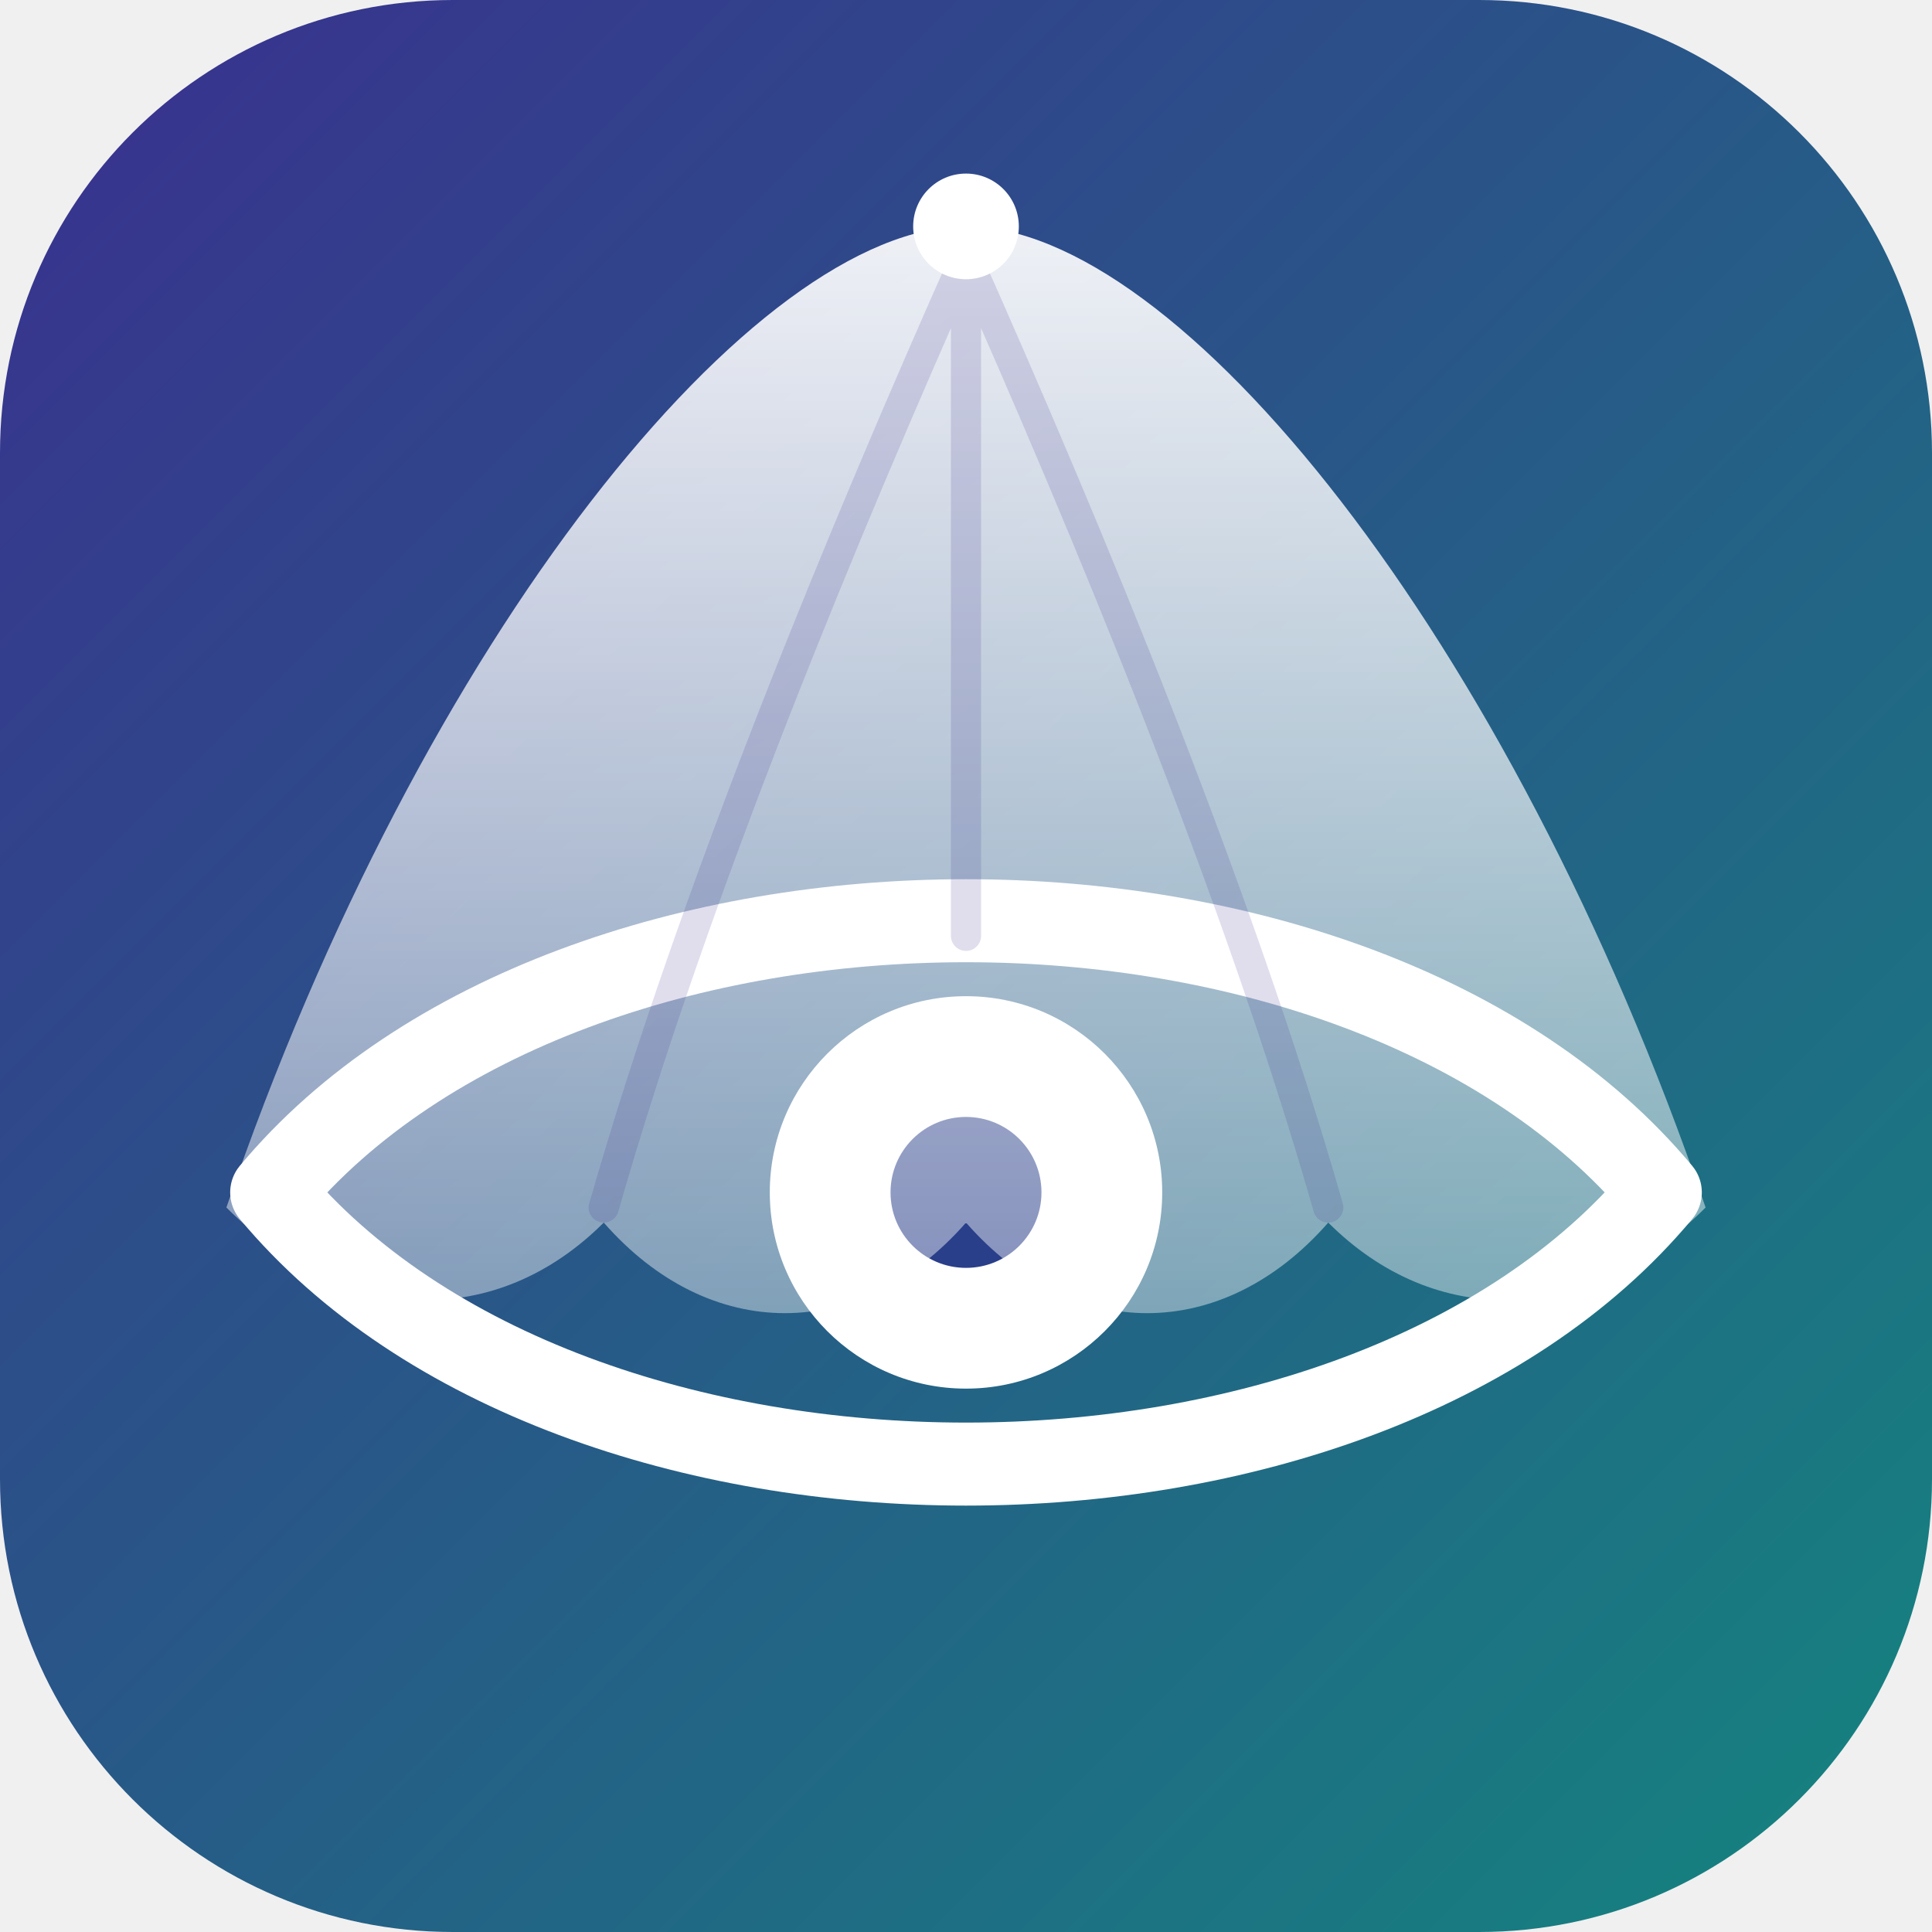
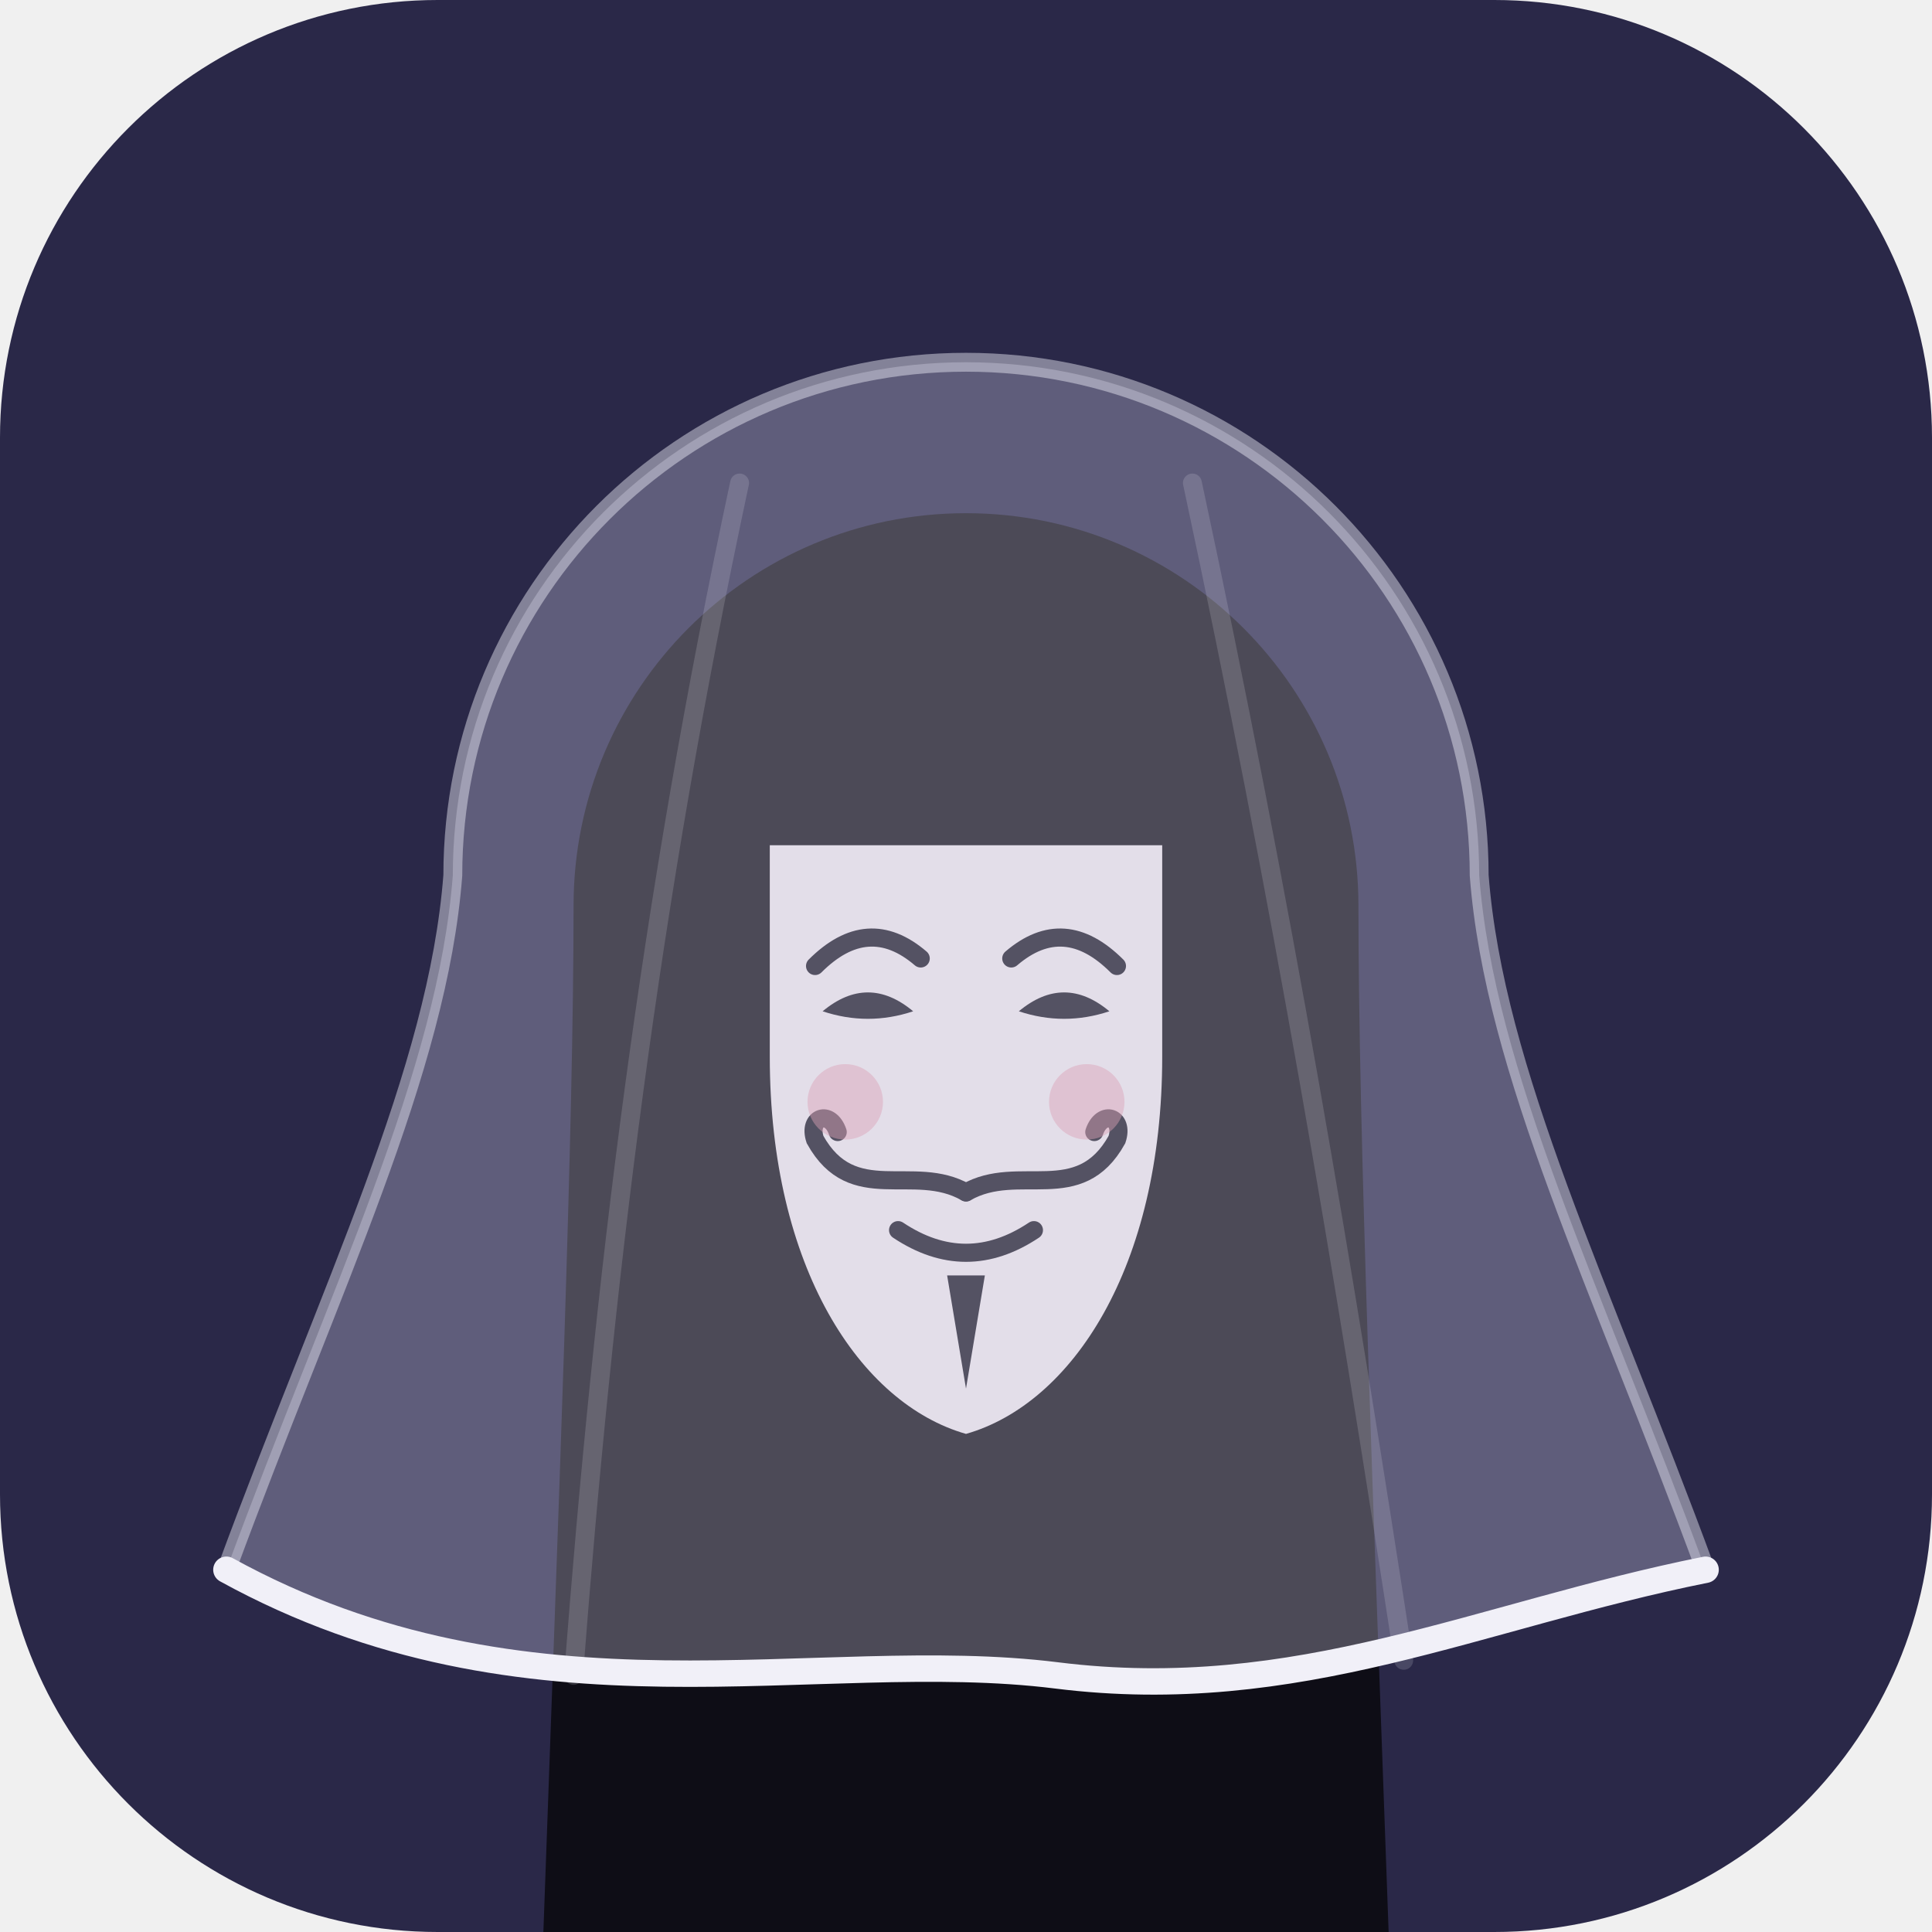
<svg xmlns="http://www.w3.org/2000/svg" viewBox="0 0 256 256" role="img" aria-label="veil">
  <defs>
-     <linearGradient id="tile" x1="0" y1="0" x2="1" y2="1">
-       <stop offset="0" stop-color="#3a2f8f" />
-       <stop offset="1" stop-color="#14857f" />
-     </linearGradient>
-     <linearGradient id="drape" x1="0" y1="0" x2="0" y2="1">
-       <stop offset="0" stop-color="#ffffff" stop-opacity="0.92" />
-       <stop offset="1" stop-color="#ffffff" stop-opacity="0.42" />
-     </linearGradient>
+     <clipPath id="tile">
+       <rect width="256" height="256" rx="58" />
+     </clipPath>
  </defs>
-   <rect width="256" height="256" rx="60" fill="url(#tile)" />
-   <path d="M36 158 C 76 110, 180 110, 220 158 C 180 206, 76 206, 36 158 Z" fill="none" stroke="#ffffff" stroke-width="11" stroke-linejoin="round" />
-   <circle cx="128" cy="158" r="26" fill="#ffffff" />
-   <circle cx="128" cy="158" r="10" fill="#2a3f8a" />
-   <path d="M128 30            C 100 30, 56 84, 30 160            C 46 176, 66 176, 80 162            C 94 178, 114 178, 128 162            C 142 178, 162 178, 176 162            C 190 176, 210 176, 226 160            C 200 84, 156 30, 128 30 Z" fill="url(#drape)" />
-   <path d="M128 34 C 112 70, 92 118, 80 160 M128 34 V 124 M128 34 C 144 70, 164 118, 176 160" fill="none" stroke="#3a2f8f" stroke-opacity="0.16" stroke-width="4" stroke-linecap="round" />
-   <circle cx="128" cy="30" r="7" fill="#ffffff" />
+   <g clip-path="url(#tile)">
+     <rect width="256" height="256" fill="#2a2848" />
+     <path d="M72 256 C 74 200, 76 150, 76 120 A52 52 0 0 1 180 120 C 180 150, 182 200, 184 256 Z" fill="#0e0d16" />
+     <path d="M102 112 H154 V140 C 154 168, 142 186, 128 190 C 114 186, 102 168, 102 140 Z" fill="#e6dfe6" />
+     <g fill="none" stroke="#1a1826" stroke-width="2.4" stroke-linecap="round">
+       <path d="M108 128 Q 115 121 122 127" />
+       <path d="M148 128 Q 141 121 134 127" />
+       <path d="M128 158 C 121 154, 113 160, 108 151 C 107 148, 110 147, 111 150" />
+       <path d="M128 158 C 135 154, 143 160, 148 151 C 149 148, 146 147, 145 150" />
+       <path d="M119 163 Q 128 169 137 163" />
+     </g>
+     <g fill="#1a1826">
+       <path d="M109 134 Q 115 129 121 134 Q 115 136 109 134 Z" />
+       <path d="M147 134 Q 141 129 135 134 Q 141 136 147 134 Z" />
+       <path d="M125.5 169 L128 184 L130.5 169 Z" />
+     </g>
+     <g fill="#d98b9b" fill-opacity="0.45">
+       <circle cx="112" cy="146" r="5" />
+       <circle cx="144" cy="146" r="5" />
+     </g>
+     <path d="M30 208 C 44 170, 58 142, 60 116 A68 68 0 0 1 196 116 C 198 142, 212 170, 226 208              C 196 214, 172 226, 140 222 C 108 218, 70 230, 30 208 Z" fill="#dcdaf0" fill-opacity="0.3" />
+     <g fill="none" stroke="#f1f0f8" stroke-linecap="round" stroke-width="2.5" stroke-opacity="0.16">
+       <path d="M98 64 C 86 120, 80 170, 76 222" />
+       <path d="M158 64 C 170 120, 178 168, 186 220" />
+     </g>
+     <path d="M30 208 C 44 170, 58 142, 60 116 A68 68 0 0 1 196 116 C 198 142, 212 170, 226 208" fill="none" stroke="#f1f0f8" stroke-opacity="0.45" stroke-width="2.5" />
+     <path d="M226 208 C 196 214, 172 226, 140 222 C 108 218, 70 230, 30 208" fill="none" stroke="#f1f0f8" stroke-width="3.5" stroke-linecap="round" />
+   </g>
</svg>
